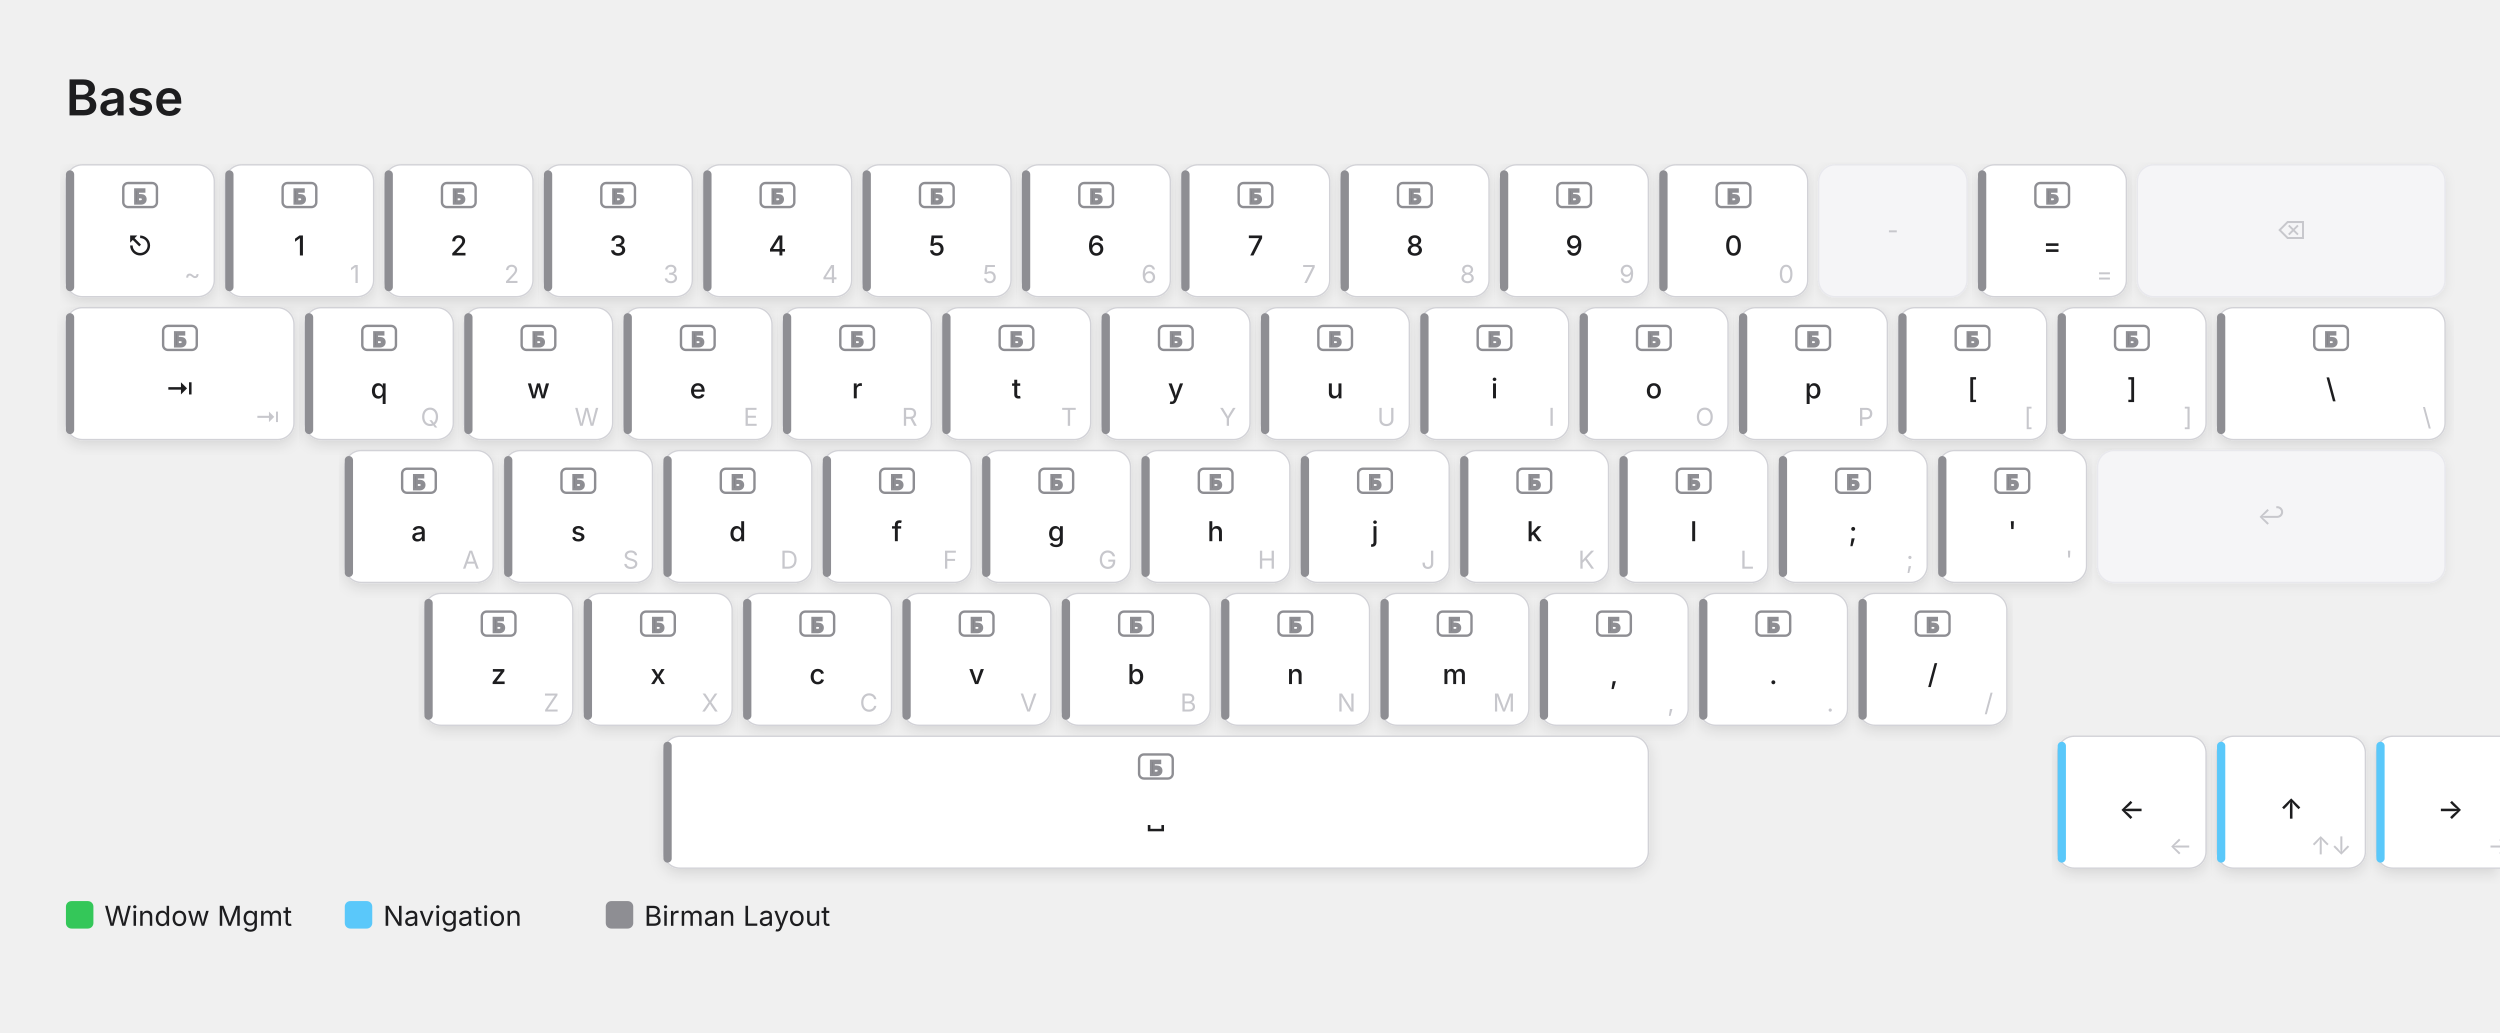
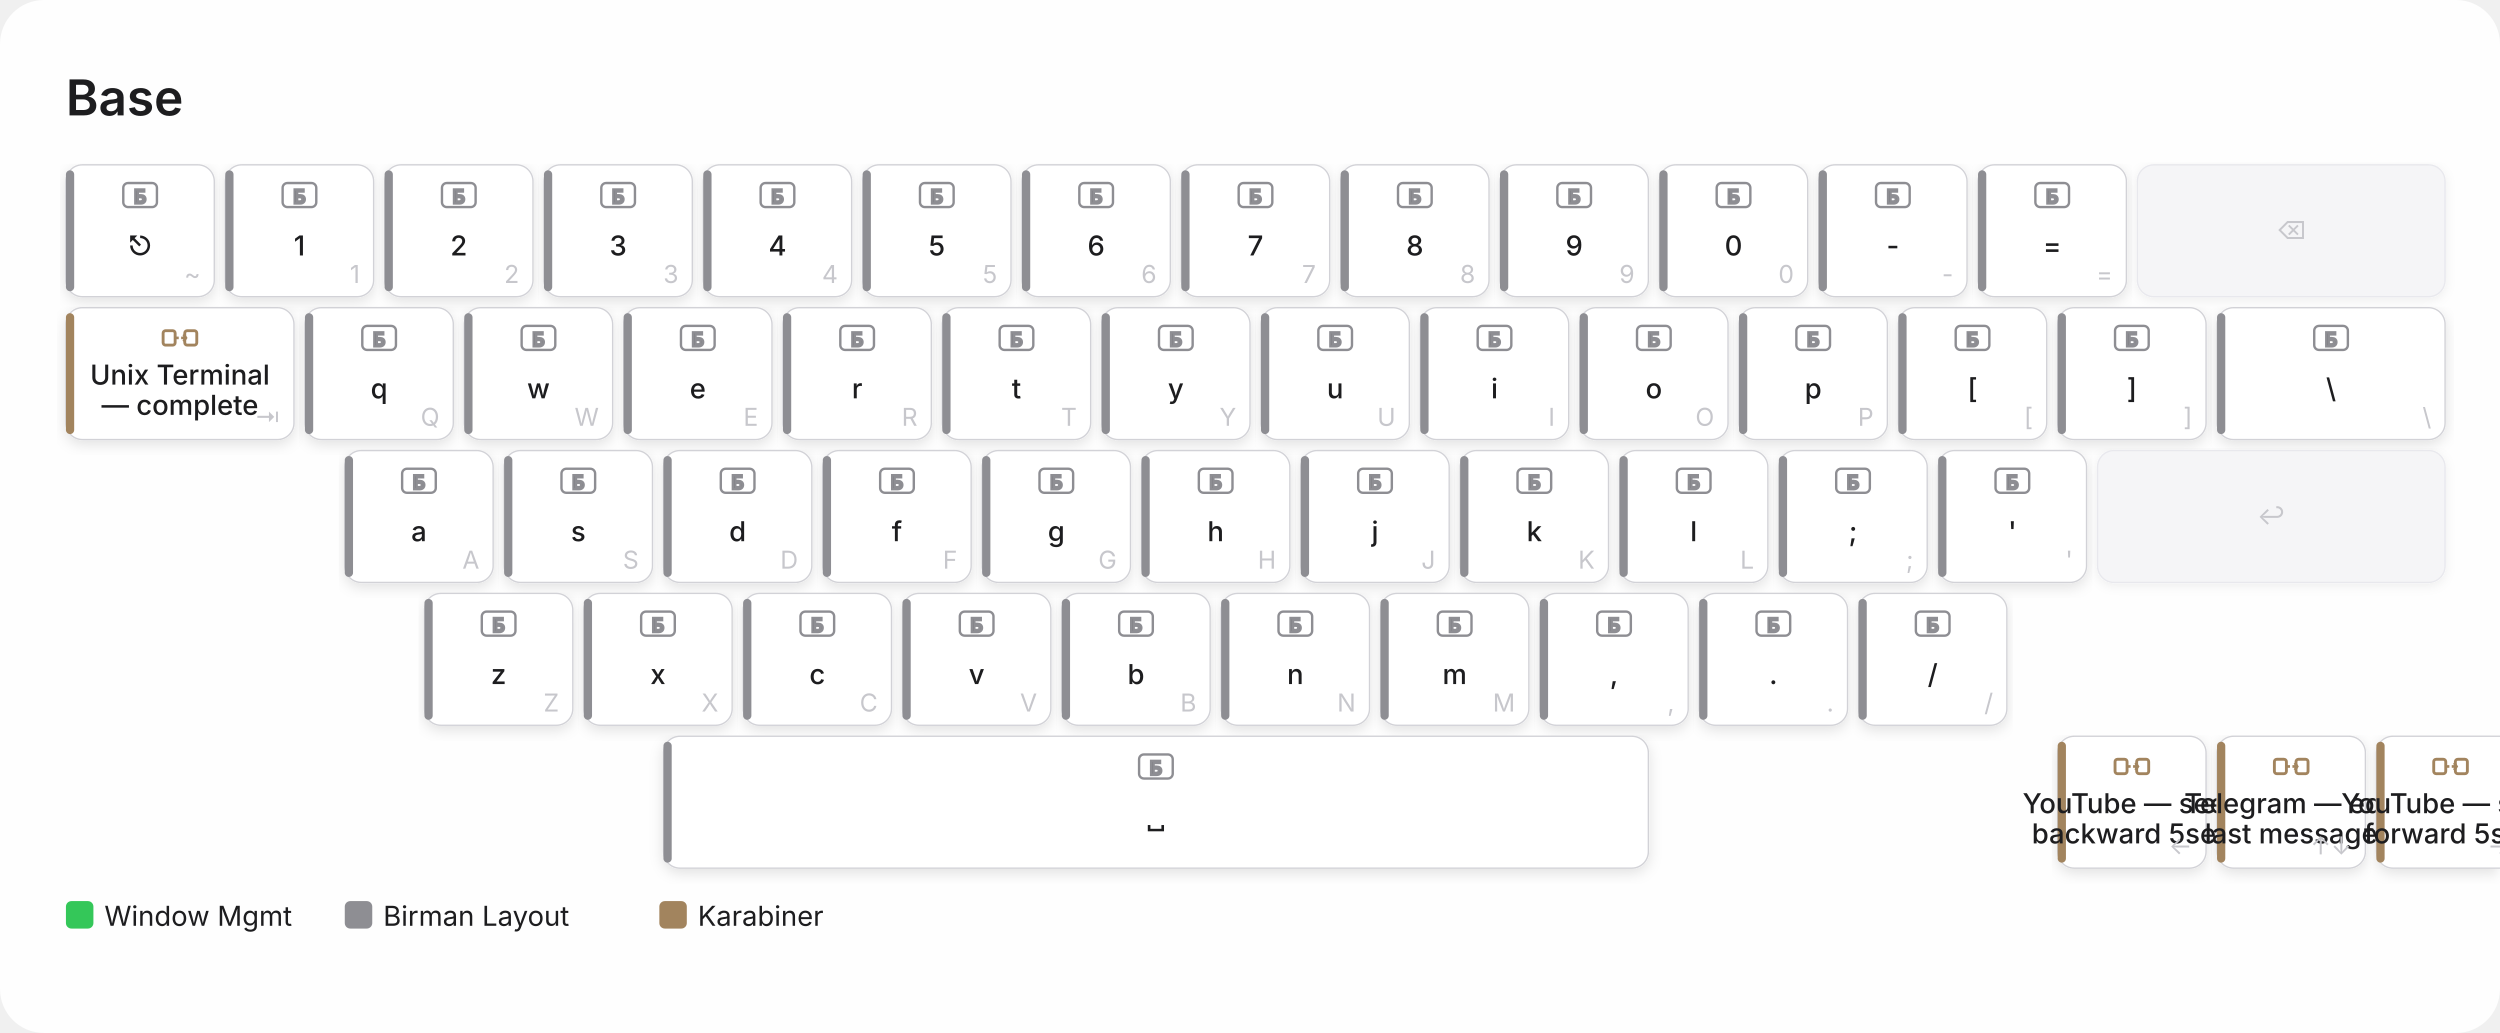
<svg xmlns="http://www.w3.org/2000/svg" width="910" height="376" viewBox="0 0 910 376">
  <defs>
    <filter id="shadow" x="-4%" y="-4%" width="108%" height="116%">
      <feDropShadow dx="0" dy="1" stdDeviation="2" flood-color="#000" flood-opacity="0.07" />
    </filter>
    <filter id="shadow-bound" x="-4%" y="-4%" width="108%" height="116%">
      <feDropShadow dx="0" dy="1.5" stdDeviation="2.5" flood-color="#000" flood-opacity="0.12" />
    </filter>
    <symbol id="apple" viewBox="0 0 16 16">
      <path d="M11.182.008C11.148-.03 9.923.023 8.857 1.18c-1.066 1.156-.902 2.482-.878 2.516s1.52.087 2.475-1.258.762-2.391.728-2.43m3.314 11.733c-.048-.096-2.325-1.234-2.113-3.422s1.675-2.789 1.698-2.854-.597-.79-1.254-1.157a3.7 3.7 0 0 0-1.563-.434c-.108-.003-.483-.095-1.254.116-.508.139-1.653.589-1.968.607-.316.018-1.256-.522-2.267-.665-.647-.125-1.333.131-1.824.328-.49.196-1.422.754-2.074 2.237-.652 1.482-.311 3.83-.067 4.56s.625 1.924 1.273 2.796c.576.984 1.34 1.667 1.659 1.899s1.219.386 1.843.067c.502-.308 1.408-.485 1.766-.472.357.013 1.061.154 1.782.539.571.197 1.111.115 1.652-.105.541-.221 1.324-1.059 2.238-2.758q.52-1.185.473-1.282" />
    </symbol>
    <symbol id="win-icon" viewBox="0 0 16 16">
      <rect x="1" y="2" width="9" height="7" rx="1" fill="none" stroke-width="1.3" />
      <rect x="6" y="7" width="9" height="7" rx="1" fill="none" stroke-width="1.3" />
    </symbol>
    <symbol id="audio-icon" viewBox="0 0 16 16">
      <path d="M7 3L3.5 6H1v4h2.5L7 13V3z" stroke-width="1.2" fill="none" />
      <path d="M10 5.5a3 3 0 010 5M12 3.5a6 6 0 010 9" fill="none" stroke-width="1.2" />
    </symbol>
    <symbol id="birman" viewBox="0 0 16 16">
      <rect x="1" y="3" width="14" height="10" rx="2" fill="none" stroke-width="1" />
      <text x="8" y="11.5" text-anchor="middle" font-size="8" font-weight="600">Б</text>
    </symbol>
+     <symbol id="karabiner-icon" viewBox="0 0 16 16">
+       <rect x="1" y="5" width="5" height="6" rx="1" fill="none" stroke-width="1.2" />
+       <rect x="10" y="5" width="5" height="6" rx="1" fill="none" stroke-width="1.2" />
+       <path d="M6 8h1.5m1 0h1.5M9.5 6.5l1 1.5-1 1.5" fill="none" stroke-width="1.1" />
+     </symbol>
    <style>
    text { font-family: -apple-system, "SF Pro Text", "Helvetica Neue", sans-serif;
           fill: #1d1d1f; }
    .key-label { font-size: 9px; fill: #c7c7cc; }
    .bind-label { font-size: 10px; font-weight: 500; }
    .title { font-size: 18px; font-weight: 600; fill: #1d1d1f; }
    .legend-text { font-size: 10px; fill: #1d1d1f; }
  </style>
  </defs>
+   <rect width="910" height="376" rx="16" fill="white" fill-opacity="0.92" />
  <text x="24" y="42" class="title">Base</text>
  <rect x="24" y="60" width="54" height="48" rx="6" fill="#ffffff" stroke="#d2d2d7" stroke-width="0.5" filter="url(#shadow-bound)" />
  <rect x="24" y="62" width="3" height="44" rx="1.5" fill="#8e8e93" />
  <use href="#birman" x="44.0" y="64" width="14" height="14" fill="#8e8e93" stroke="#8e8e93" />
  <text x="51.0" y="93" text-anchor="middle" class="bind-label" fill="#8e8e93" font-size="10px">⎋</text>
  <text x="73" y="103" text-anchor="end" class="key-label">~</text>
  <rect x="82" y="60" width="54" height="48" rx="6" fill="#ffffff" stroke="#d2d2d7" stroke-width="0.5" filter="url(#shadow-bound)" />
  <rect x="82" y="62" width="3" height="44" rx="1.5" fill="#8e8e93" />
  <use href="#birman" x="102.0" y="64" width="14" height="14" fill="#8e8e93" stroke="#8e8e93" />
  <text x="109.0" y="93" text-anchor="middle" class="bind-label" fill="#8e8e93" font-size="10px">1</text>
  <text x="131" y="103" text-anchor="end" class="key-label">1</text>
  <rect x="140" y="60" width="54" height="48" rx="6" fill="#ffffff" stroke="#d2d2d7" stroke-width="0.5" filter="url(#shadow-bound)" />
  <rect x="140" y="62" width="3" height="44" rx="1.5" fill="#8e8e93" />
  <use href="#birman" x="160.0" y="64" width="14" height="14" fill="#8e8e93" stroke="#8e8e93" />
  <text x="167.0" y="93" text-anchor="middle" class="bind-label" fill="#8e8e93" font-size="10px">2</text>
  <text x="189" y="103" text-anchor="end" class="key-label">2</text>
  <rect x="198" y="60" width="54" height="48" rx="6" fill="#ffffff" stroke="#d2d2d7" stroke-width="0.5" filter="url(#shadow-bound)" />
  <rect x="198" y="62" width="3" height="44" rx="1.5" fill="#8e8e93" />
  <use href="#birman" x="218.0" y="64" width="14" height="14" fill="#8e8e93" stroke="#8e8e93" />
  <text x="225.0" y="93" text-anchor="middle" class="bind-label" fill="#8e8e93" font-size="10px">3</text>
  <text x="247" y="103" text-anchor="end" class="key-label">3</text>
  <rect x="256" y="60" width="54" height="48" rx="6" fill="#ffffff" stroke="#d2d2d7" stroke-width="0.5" filter="url(#shadow-bound)" />
  <rect x="256" y="62" width="3" height="44" rx="1.5" fill="#8e8e93" />
  <use href="#birman" x="276.0" y="64" width="14" height="14" fill="#8e8e93" stroke="#8e8e93" />
  <text x="283.0" y="93" text-anchor="middle" class="bind-label" fill="#8e8e93" font-size="10px">4</text>
  <text x="305" y="103" text-anchor="end" class="key-label">4</text>
  <rect x="314" y="60" width="54" height="48" rx="6" fill="#ffffff" stroke="#d2d2d7" stroke-width="0.5" filter="url(#shadow-bound)" />
  <rect x="314" y="62" width="3" height="44" rx="1.5" fill="#8e8e93" />
  <use href="#birman" x="334.0" y="64" width="14" height="14" fill="#8e8e93" stroke="#8e8e93" />
  <text x="341.0" y="93" text-anchor="middle" class="bind-label" fill="#8e8e93" font-size="10px">5</text>
  <text x="363" y="103" text-anchor="end" class="key-label">5</text>
  <rect x="372" y="60" width="54" height="48" rx="6" fill="#ffffff" stroke="#d2d2d7" stroke-width="0.5" filter="url(#shadow-bound)" />
  <rect x="372" y="62" width="3" height="44" rx="1.5" fill="#8e8e93" />
  <use href="#birman" x="392.0" y="64" width="14" height="14" fill="#8e8e93" stroke="#8e8e93" />
  <text x="399.0" y="93" text-anchor="middle" class="bind-label" fill="#8e8e93" font-size="10px">6</text>
  <text x="421" y="103" text-anchor="end" class="key-label">6</text>
  <rect x="430" y="60" width="54" height="48" rx="6" fill="#ffffff" stroke="#d2d2d7" stroke-width="0.5" filter="url(#shadow-bound)" />
  <rect x="430" y="62" width="3" height="44" rx="1.5" fill="#8e8e93" />
  <use href="#birman" x="450.0" y="64" width="14" height="14" fill="#8e8e93" stroke="#8e8e93" />
  <text x="457.0" y="93" text-anchor="middle" class="bind-label" fill="#8e8e93" font-size="10px">7</text>
  <text x="479" y="103" text-anchor="end" class="key-label">7</text>
  <rect x="488" y="60" width="54" height="48" rx="6" fill="#ffffff" stroke="#d2d2d7" stroke-width="0.5" filter="url(#shadow-bound)" />
  <rect x="488" y="62" width="3" height="44" rx="1.5" fill="#8e8e93" />
  <use href="#birman" x="508.0" y="64" width="14" height="14" fill="#8e8e93" stroke="#8e8e93" />
  <text x="515.0" y="93" text-anchor="middle" class="bind-label" fill="#8e8e93" font-size="10px">8</text>
  <text x="537" y="103" text-anchor="end" class="key-label">8</text>
  <rect x="546" y="60" width="54" height="48" rx="6" fill="#ffffff" stroke="#d2d2d7" stroke-width="0.5" filter="url(#shadow-bound)" />
  <rect x="546" y="62" width="3" height="44" rx="1.5" fill="#8e8e93" />
  <use href="#birman" x="566.0" y="64" width="14" height="14" fill="#8e8e93" stroke="#8e8e93" />
  <text x="573.0" y="93" text-anchor="middle" class="bind-label" fill="#8e8e93" font-size="10px">9</text>
  <text x="595" y="103" text-anchor="end" class="key-label">9</text>
  <rect x="604" y="60" width="54" height="48" rx="6" fill="#ffffff" stroke="#d2d2d7" stroke-width="0.5" filter="url(#shadow-bound)" />
  <rect x="604" y="62" width="3" height="44" rx="1.5" fill="#8e8e93" />
  <use href="#birman" x="624.0" y="64" width="14" height="14" fill="#8e8e93" stroke="#8e8e93" />
  <text x="631.0" y="93" text-anchor="middle" class="bind-label" fill="#8e8e93" font-size="10px">0</text>
  <text x="653" y="103" text-anchor="end" class="key-label">0</text>
-   <rect x="662" y="60" width="54" height="48" rx="6" fill="#f5f5f7" stroke="#e8e8ed" stroke-width="0.5" filter="url(#shadow)" />
-   <text x="689.0" y="87.0" text-anchor="middle" class="key-label">-</text>
+   <rect x="662" y="60" width="54" height="48" rx="6" fill="#ffffff" stroke="#d2d2d7" stroke-width="0.5" filter="url(#shadow-bound)" />
+   <rect x="662" y="62" width="3" height="44" rx="1.5" fill="#8e8e93" />
+   <use href="#birman" x="682.0" y="64" width="14" height="14" fill="#8e8e93" stroke="#8e8e93" />
+   <text x="689.0" y="93" text-anchor="middle" class="bind-label" fill="#8e8e93" font-size="10px">-</text>
+   <text x="711" y="103" text-anchor="end" class="key-label">-</text>
  <rect x="720" y="60" width="54" height="48" rx="6" fill="#ffffff" stroke="#d2d2d7" stroke-width="0.5" filter="url(#shadow-bound)" />
  <rect x="720" y="62" width="3" height="44" rx="1.5" fill="#8e8e93" />
  <use href="#birman" x="740.0" y="64" width="14" height="14" fill="#8e8e93" stroke="#8e8e93" />
  <text x="747.0" y="93" text-anchor="middle" class="bind-label" fill="#8e8e93" font-size="10px">=</text>
  <text x="769" y="103" text-anchor="end" class="key-label">=</text>
  <rect x="778" y="60" width="112" height="48" rx="6" fill="#f5f5f7" stroke="#e8e8ed" stroke-width="0.5" filter="url(#shadow)" />
  <text x="834.0" y="87.0" text-anchor="middle" class="key-label">⌫</text>
  <rect x="24" y="112" width="83.0" height="48" rx="6" fill="#ffffff" stroke="#d2d2d7" stroke-width="0.5" filter="url(#shadow-bound)" />
-   <rect x="24" y="114" width="3" height="44" rx="1.5" fill="#8e8e93" />
-   <use href="#birman" x="58.5" y="116" width="14" height="14" fill="#8e8e93" stroke="#8e8e93" />
-   <text x="65.5" y="145" text-anchor="middle" class="bind-label" fill="#8e8e93" font-size="10px">⇥</text>
+   <rect x="24" y="114" width="3" height="44" rx="1.5" fill="#a2845e" />
+   <use href="#karabiner-icon" x="58.5" y="116" width="14" height="14" fill="#a2845e" stroke="#a2845e" />
+   <text x="65.5" y="140" text-anchor="middle" class="bind-label" fill="#a2845e" font-size="8px">Unix Terminal</text>
+   <text x="65.5" y="151" text-anchor="middle" class="bind-label" fill="#a2845e" font-size="8px">— complete</text>
  <text x="102.0" y="155" text-anchor="end" class="key-label">⇥</text>
  <rect x="111.0" y="112" width="54" height="48" rx="6" fill="#ffffff" stroke="#d2d2d7" stroke-width="0.5" filter="url(#shadow-bound)" />
  <rect x="111.0" y="114" width="3" height="44" rx="1.5" fill="#8e8e93" />
  <use href="#birman" x="131.0" y="116" width="14" height="14" fill="#8e8e93" stroke="#8e8e93" />
  <text x="138.0" y="145" text-anchor="middle" class="bind-label" fill="#8e8e93" font-size="10px">q</text>
  <text x="160.0" y="155" text-anchor="end" class="key-label">Q</text>
  <rect x="169.0" y="112" width="54" height="48" rx="6" fill="#ffffff" stroke="#d2d2d7" stroke-width="0.5" filter="url(#shadow-bound)" />
  <rect x="169.0" y="114" width="3" height="44" rx="1.5" fill="#8e8e93" />
  <use href="#birman" x="189.0" y="116" width="14" height="14" fill="#8e8e93" stroke="#8e8e93" />
  <text x="196.0" y="145" text-anchor="middle" class="bind-label" fill="#8e8e93" font-size="10px">w</text>
  <text x="218.0" y="155" text-anchor="end" class="key-label">W</text>
  <rect x="227.0" y="112" width="54" height="48" rx="6" fill="#ffffff" stroke="#d2d2d7" stroke-width="0.5" filter="url(#shadow-bound)" />
  <rect x="227.0" y="114" width="3" height="44" rx="1.5" fill="#8e8e93" />
  <use href="#birman" x="247.0" y="116" width="14" height="14" fill="#8e8e93" stroke="#8e8e93" />
  <text x="254.0" y="145" text-anchor="middle" class="bind-label" fill="#8e8e93" font-size="10px">e</text>
  <text x="276.0" y="155" text-anchor="end" class="key-label">E</text>
  <rect x="285.0" y="112" width="54" height="48" rx="6" fill="#ffffff" stroke="#d2d2d7" stroke-width="0.5" filter="url(#shadow-bound)" />
  <rect x="285.0" y="114" width="3" height="44" rx="1.5" fill="#8e8e93" />
  <use href="#birman" x="305.0" y="116" width="14" height="14" fill="#8e8e93" stroke="#8e8e93" />
  <text x="312.0" y="145" text-anchor="middle" class="bind-label" fill="#8e8e93" font-size="10px">r</text>
  <text x="334.0" y="155" text-anchor="end" class="key-label">R</text>
  <rect x="343.0" y="112" width="54" height="48" rx="6" fill="#ffffff" stroke="#d2d2d7" stroke-width="0.5" filter="url(#shadow-bound)" />
  <rect x="343.0" y="114" width="3" height="44" rx="1.5" fill="#8e8e93" />
  <use href="#birman" x="363.0" y="116" width="14" height="14" fill="#8e8e93" stroke="#8e8e93" />
  <text x="370.0" y="145" text-anchor="middle" class="bind-label" fill="#8e8e93" font-size="10px">t</text>
  <text x="392.0" y="155" text-anchor="end" class="key-label">T</text>
  <rect x="401.0" y="112" width="54" height="48" rx="6" fill="#ffffff" stroke="#d2d2d7" stroke-width="0.5" filter="url(#shadow-bound)" />
  <rect x="401.0" y="114" width="3" height="44" rx="1.5" fill="#8e8e93" />
  <use href="#birman" x="421.0" y="116" width="14" height="14" fill="#8e8e93" stroke="#8e8e93" />
  <text x="428.0" y="145" text-anchor="middle" class="bind-label" fill="#8e8e93" font-size="10px">y</text>
  <text x="450.0" y="155" text-anchor="end" class="key-label">Y</text>
  <rect x="459.0" y="112" width="54" height="48" rx="6" fill="#ffffff" stroke="#d2d2d7" stroke-width="0.5" filter="url(#shadow-bound)" />
  <rect x="459.0" y="114" width="3" height="44" rx="1.5" fill="#8e8e93" />
  <use href="#birman" x="479.0" y="116" width="14" height="14" fill="#8e8e93" stroke="#8e8e93" />
  <text x="486.0" y="145" text-anchor="middle" class="bind-label" fill="#8e8e93" font-size="10px">u</text>
  <text x="508.0" y="155" text-anchor="end" class="key-label">U</text>
  <rect x="517.0" y="112" width="54" height="48" rx="6" fill="#ffffff" stroke="#d2d2d7" stroke-width="0.5" filter="url(#shadow-bound)" />
  <rect x="517.0" y="114" width="3" height="44" rx="1.5" fill="#8e8e93" />
  <use href="#birman" x="537.0" y="116" width="14" height="14" fill="#8e8e93" stroke="#8e8e93" />
  <text x="544.0" y="145" text-anchor="middle" class="bind-label" fill="#8e8e93" font-size="10px">i</text>
  <text x="566.0" y="155" text-anchor="end" class="key-label">I</text>
  <rect x="575.0" y="112" width="54" height="48" rx="6" fill="#ffffff" stroke="#d2d2d7" stroke-width="0.5" filter="url(#shadow-bound)" />
  <rect x="575.0" y="114" width="3" height="44" rx="1.5" fill="#8e8e93" />
  <use href="#birman" x="595.0" y="116" width="14" height="14" fill="#8e8e93" stroke="#8e8e93" />
  <text x="602.0" y="145" text-anchor="middle" class="bind-label" fill="#8e8e93" font-size="10px">o</text>
  <text x="624.0" y="155" text-anchor="end" class="key-label">O</text>
  <rect x="633.0" y="112" width="54" height="48" rx="6" fill="#ffffff" stroke="#d2d2d7" stroke-width="0.5" filter="url(#shadow-bound)" />
  <rect x="633.0" y="114" width="3" height="44" rx="1.5" fill="#8e8e93" />
  <use href="#birman" x="653.0" y="116" width="14" height="14" fill="#8e8e93" stroke="#8e8e93" />
  <text x="660.0" y="145" text-anchor="middle" class="bind-label" fill="#8e8e93" font-size="10px">p</text>
  <text x="682.0" y="155" text-anchor="end" class="key-label">P</text>
  <rect x="691.0" y="112" width="54" height="48" rx="6" fill="#ffffff" stroke="#d2d2d7" stroke-width="0.5" filter="url(#shadow-bound)" />
  <rect x="691.0" y="114" width="3" height="44" rx="1.5" fill="#8e8e93" />
  <use href="#birman" x="711.0" y="116" width="14" height="14" fill="#8e8e93" stroke="#8e8e93" />
  <text x="718.0" y="145" text-anchor="middle" class="bind-label" fill="#8e8e93" font-size="10px">[</text>
  <text x="740.0" y="155" text-anchor="end" class="key-label">[</text>
  <rect x="749.0" y="112" width="54" height="48" rx="6" fill="#ffffff" stroke="#d2d2d7" stroke-width="0.5" filter="url(#shadow-bound)" />
  <rect x="749.0" y="114" width="3" height="44" rx="1.5" fill="#8e8e93" />
  <use href="#birman" x="769.0" y="116" width="14" height="14" fill="#8e8e93" stroke="#8e8e93" />
  <text x="776.0" y="145" text-anchor="middle" class="bind-label" fill="#8e8e93" font-size="10px">]</text>
  <text x="798.0" y="155" text-anchor="end" class="key-label">]</text>
  <rect x="807.0" y="112" width="83.0" height="48" rx="6" fill="#ffffff" stroke="#d2d2d7" stroke-width="0.5" filter="url(#shadow-bound)" />
  <rect x="807.0" y="114" width="3" height="44" rx="1.5" fill="#8e8e93" />
  <use href="#birman" x="841.5" y="116" width="14" height="14" fill="#8e8e93" stroke="#8e8e93" />
  <text x="848.5" y="145" text-anchor="middle" class="bind-label" fill="#8e8e93" font-size="10px">\</text>
  <text x="885.0" y="155" text-anchor="end" class="key-label">\</text>
  <rect x="125.5" y="164" width="54" height="48" rx="6" fill="#ffffff" stroke="#d2d2d7" stroke-width="0.5" filter="url(#shadow-bound)" />
  <rect x="125.5" y="166" width="3" height="44" rx="1.5" fill="#8e8e93" />
  <use href="#birman" x="145.5" y="168" width="14" height="14" fill="#8e8e93" stroke="#8e8e93" />
  <text x="152.5" y="197" text-anchor="middle" class="bind-label" fill="#8e8e93" font-size="10px">a</text>
  <text x="174.5" y="207" text-anchor="end" class="key-label">A</text>
  <rect x="183.5" y="164" width="54" height="48" rx="6" fill="#ffffff" stroke="#d2d2d7" stroke-width="0.5" filter="url(#shadow-bound)" />
  <rect x="183.5" y="166" width="3" height="44" rx="1.5" fill="#8e8e93" />
  <use href="#birman" x="203.5" y="168" width="14" height="14" fill="#8e8e93" stroke="#8e8e93" />
  <text x="210.5" y="197" text-anchor="middle" class="bind-label" fill="#8e8e93" font-size="10px">s</text>
  <text x="232.5" y="207" text-anchor="end" class="key-label">S</text>
  <rect x="241.5" y="164" width="54" height="48" rx="6" fill="#ffffff" stroke="#d2d2d7" stroke-width="0.5" filter="url(#shadow-bound)" />
  <rect x="241.5" y="166" width="3" height="44" rx="1.5" fill="#8e8e93" />
  <use href="#birman" x="261.5" y="168" width="14" height="14" fill="#8e8e93" stroke="#8e8e93" />
  <text x="268.5" y="197" text-anchor="middle" class="bind-label" fill="#8e8e93" font-size="10px">d</text>
  <text x="290.5" y="207" text-anchor="end" class="key-label">D</text>
  <rect x="299.5" y="164" width="54" height="48" rx="6" fill="#ffffff" stroke="#d2d2d7" stroke-width="0.5" filter="url(#shadow-bound)" />
  <rect x="299.5" y="166" width="3" height="44" rx="1.5" fill="#8e8e93" />
  <use href="#birman" x="319.5" y="168" width="14" height="14" fill="#8e8e93" stroke="#8e8e93" />
  <text x="326.5" y="197" text-anchor="middle" class="bind-label" fill="#8e8e93" font-size="10px">f</text>
  <text x="348.5" y="207" text-anchor="end" class="key-label">F</text>
  <rect x="357.5" y="164" width="54" height="48" rx="6" fill="#ffffff" stroke="#d2d2d7" stroke-width="0.5" filter="url(#shadow-bound)" />
  <rect x="357.5" y="166" width="3" height="44" rx="1.5" fill="#8e8e93" />
  <use href="#birman" x="377.5" y="168" width="14" height="14" fill="#8e8e93" stroke="#8e8e93" />
  <text x="384.5" y="197" text-anchor="middle" class="bind-label" fill="#8e8e93" font-size="10px">g</text>
  <text x="406.5" y="207" text-anchor="end" class="key-label">G</text>
  <rect x="415.5" y="164" width="54" height="48" rx="6" fill="#ffffff" stroke="#d2d2d7" stroke-width="0.5" filter="url(#shadow-bound)" />
  <rect x="415.5" y="166" width="3" height="44" rx="1.5" fill="#8e8e93" />
  <use href="#birman" x="435.5" y="168" width="14" height="14" fill="#8e8e93" stroke="#8e8e93" />
  <text x="442.5" y="197" text-anchor="middle" class="bind-label" fill="#8e8e93" font-size="10px">h</text>
  <text x="464.5" y="207" text-anchor="end" class="key-label">H</text>
  <rect x="473.5" y="164" width="54" height="48" rx="6" fill="#ffffff" stroke="#d2d2d7" stroke-width="0.5" filter="url(#shadow-bound)" />
  <rect x="473.5" y="166" width="3" height="44" rx="1.5" fill="#8e8e93" />
  <use href="#birman" x="493.5" y="168" width="14" height="14" fill="#8e8e93" stroke="#8e8e93" />
  <text x="500.5" y="197" text-anchor="middle" class="bind-label" fill="#8e8e93" font-size="10px">j</text>
  <text x="522.5" y="207" text-anchor="end" class="key-label">J</text>
  <rect x="531.5" y="164" width="54" height="48" rx="6" fill="#ffffff" stroke="#d2d2d7" stroke-width="0.5" filter="url(#shadow-bound)" />
  <rect x="531.5" y="166" width="3" height="44" rx="1.5" fill="#8e8e93" />
  <use href="#birman" x="551.5" y="168" width="14" height="14" fill="#8e8e93" stroke="#8e8e93" />
  <text x="558.5" y="197" text-anchor="middle" class="bind-label" fill="#8e8e93" font-size="10px">k</text>
  <text x="580.5" y="207" text-anchor="end" class="key-label">K</text>
  <rect x="589.5" y="164" width="54" height="48" rx="6" fill="#ffffff" stroke="#d2d2d7" stroke-width="0.5" filter="url(#shadow-bound)" />
  <rect x="589.5" y="166" width="3" height="44" rx="1.5" fill="#8e8e93" />
  <use href="#birman" x="609.5" y="168" width="14" height="14" fill="#8e8e93" stroke="#8e8e93" />
  <text x="616.5" y="197" text-anchor="middle" class="bind-label" fill="#8e8e93" font-size="10px">l</text>
  <text x="638.5" y="207" text-anchor="end" class="key-label">L</text>
  <rect x="647.5" y="164" width="54" height="48" rx="6" fill="#ffffff" stroke="#d2d2d7" stroke-width="0.5" filter="url(#shadow-bound)" />
  <rect x="647.5" y="166" width="3" height="44" rx="1.5" fill="#8e8e93" />
  <use href="#birman" x="667.5" y="168" width="14" height="14" fill="#8e8e93" stroke="#8e8e93" />
  <text x="674.5" y="197" text-anchor="middle" class="bind-label" fill="#8e8e93" font-size="10px">;</text>
  <text x="696.5" y="207" text-anchor="end" class="key-label">;</text>
  <rect x="705.5" y="164" width="54" height="48" rx="6" fill="#ffffff" stroke="#d2d2d7" stroke-width="0.5" filter="url(#shadow-bound)" />
  <rect x="705.5" y="166" width="3" height="44" rx="1.5" fill="#8e8e93" />
  <use href="#birman" x="725.5" y="168" width="14" height="14" fill="#8e8e93" stroke="#8e8e93" />
  <text x="732.5" y="197" text-anchor="middle" class="bind-label" fill="#8e8e93" font-size="10px">'</text>
  <text x="754.5" y="207" text-anchor="end" class="key-label">'</text>
  <rect x="763.5" y="164" width="126.5" height="48" rx="6" fill="#f5f5f7" stroke="#e8e8ed" stroke-width="0.5" filter="url(#shadow)" />
  <text x="826.75" y="191.0" text-anchor="middle" class="key-label">↩</text>
  <rect x="154.5" y="216" width="54" height="48" rx="6" fill="#ffffff" stroke="#d2d2d7" stroke-width="0.5" filter="url(#shadow-bound)" />
  <rect x="154.5" y="218" width="3" height="44" rx="1.5" fill="#8e8e93" />
  <use href="#birman" x="174.5" y="220" width="14" height="14" fill="#8e8e93" stroke="#8e8e93" />
  <text x="181.5" y="249" text-anchor="middle" class="bind-label" fill="#8e8e93" font-size="10px">z</text>
  <text x="203.5" y="259" text-anchor="end" class="key-label">Z</text>
  <rect x="212.5" y="216" width="54" height="48" rx="6" fill="#ffffff" stroke="#d2d2d7" stroke-width="0.5" filter="url(#shadow-bound)" />
  <rect x="212.5" y="218" width="3" height="44" rx="1.5" fill="#8e8e93" />
  <use href="#birman" x="232.5" y="220" width="14" height="14" fill="#8e8e93" stroke="#8e8e93" />
  <text x="239.5" y="249" text-anchor="middle" class="bind-label" fill="#8e8e93" font-size="10px">x</text>
  <text x="261.5" y="259" text-anchor="end" class="key-label">X</text>
  <rect x="270.5" y="216" width="54" height="48" rx="6" fill="#ffffff" stroke="#d2d2d7" stroke-width="0.5" filter="url(#shadow-bound)" />
  <rect x="270.5" y="218" width="3" height="44" rx="1.5" fill="#8e8e93" />
  <use href="#birman" x="290.5" y="220" width="14" height="14" fill="#8e8e93" stroke="#8e8e93" />
  <text x="297.5" y="249" text-anchor="middle" class="bind-label" fill="#8e8e93" font-size="10px">c</text>
  <text x="319.5" y="259" text-anchor="end" class="key-label">C</text>
  <rect x="328.5" y="216" width="54" height="48" rx="6" fill="#ffffff" stroke="#d2d2d7" stroke-width="0.5" filter="url(#shadow-bound)" />
  <rect x="328.5" y="218" width="3" height="44" rx="1.5" fill="#8e8e93" />
  <use href="#birman" x="348.5" y="220" width="14" height="14" fill="#8e8e93" stroke="#8e8e93" />
  <text x="355.5" y="249" text-anchor="middle" class="bind-label" fill="#8e8e93" font-size="10px">v</text>
  <text x="377.5" y="259" text-anchor="end" class="key-label">V</text>
  <rect x="386.5" y="216" width="54" height="48" rx="6" fill="#ffffff" stroke="#d2d2d7" stroke-width="0.5" filter="url(#shadow-bound)" />
  <rect x="386.5" y="218" width="3" height="44" rx="1.5" fill="#8e8e93" />
  <use href="#birman" x="406.5" y="220" width="14" height="14" fill="#8e8e93" stroke="#8e8e93" />
  <text x="413.5" y="249" text-anchor="middle" class="bind-label" fill="#8e8e93" font-size="10px">b</text>
  <text x="435.5" y="259" text-anchor="end" class="key-label">B</text>
  <rect x="444.5" y="216" width="54" height="48" rx="6" fill="#ffffff" stroke="#d2d2d7" stroke-width="0.5" filter="url(#shadow-bound)" />
  <rect x="444.5" y="218" width="3" height="44" rx="1.5" fill="#8e8e93" />
  <use href="#birman" x="464.5" y="220" width="14" height="14" fill="#8e8e93" stroke="#8e8e93" />
  <text x="471.5" y="249" text-anchor="middle" class="bind-label" fill="#8e8e93" font-size="10px">n</text>
  <text x="493.5" y="259" text-anchor="end" class="key-label">N</text>
  <rect x="502.5" y="216" width="54" height="48" rx="6" fill="#ffffff" stroke="#d2d2d7" stroke-width="0.5" filter="url(#shadow-bound)" />
  <rect x="502.5" y="218" width="3" height="44" rx="1.5" fill="#8e8e93" />
  <use href="#birman" x="522.5" y="220" width="14" height="14" fill="#8e8e93" stroke="#8e8e93" />
  <text x="529.5" y="249" text-anchor="middle" class="bind-label" fill="#8e8e93" font-size="10px">m</text>
  <text x="551.5" y="259" text-anchor="end" class="key-label">M</text>
  <rect x="560.5" y="216" width="54" height="48" rx="6" fill="#ffffff" stroke="#d2d2d7" stroke-width="0.5" filter="url(#shadow-bound)" />
  <rect x="560.5" y="218" width="3" height="44" rx="1.5" fill="#8e8e93" />
  <use href="#birman" x="580.5" y="220" width="14" height="14" fill="#8e8e93" stroke="#8e8e93" />
  <text x="587.5" y="249" text-anchor="middle" class="bind-label" fill="#8e8e93" font-size="10px">,</text>
  <text x="609.5" y="259" text-anchor="end" class="key-label">,</text>
  <rect x="618.5" y="216" width="54" height="48" rx="6" fill="#ffffff" stroke="#d2d2d7" stroke-width="0.5" filter="url(#shadow-bound)" />
  <rect x="618.5" y="218" width="3" height="44" rx="1.5" fill="#8e8e93" />
  <use href="#birman" x="638.5" y="220" width="14" height="14" fill="#8e8e93" stroke="#8e8e93" />
  <text x="645.5" y="249" text-anchor="middle" class="bind-label" fill="#8e8e93" font-size="10px">.</text>
  <text x="667.5" y="259" text-anchor="end" class="key-label">.</text>
  <rect x="676.5" y="216" width="54" height="48" rx="6" fill="#ffffff" stroke="#d2d2d7" stroke-width="0.5" filter="url(#shadow-bound)" />
  <rect x="676.5" y="218" width="3" height="44" rx="1.5" fill="#8e8e93" />
  <use href="#birman" x="696.5" y="220" width="14" height="14" fill="#8e8e93" stroke="#8e8e93" />
  <text x="703.5" y="249" text-anchor="middle" class="bind-label" fill="#8e8e93" font-size="10px">/</text>
  <text x="725.5" y="259" text-anchor="end" class="key-label">/</text>
  <rect x="241.5" y="268" width="358.5" height="48" rx="6" fill="#ffffff" stroke="#d2d2d7" stroke-width="0.5" filter="url(#shadow-bound)" />
  <rect x="241.5" y="270" width="3" height="44" rx="1.5" fill="#8e8e93" />
  <use href="#birman" x="413.75" y="272" width="14" height="14" fill="#8e8e93" stroke="#8e8e93" />
  <text x="420.75" y="301" text-anchor="middle" class="bind-label" fill="#8e8e93" font-size="10px">␣</text>
  <text x="595.0" y="311" text-anchor="end" class="key-label" />
  <rect x="749.0" y="268" width="54" height="48" rx="6" fill="#ffffff" stroke="#d2d2d7" stroke-width="0.5" filter="url(#shadow-bound)" />
-   <rect x="749.0" y="270" width="3" height="44" rx="1.5" fill="#5ac8fa" />
-   <text x="776.0" y="298.0" text-anchor="middle" class="bind-label" fill="#5ac8fa" font-size="18px">←</text>
+   <rect x="749.0" y="270" width="3" height="44" rx="1.5" fill="#a2845e" />
+   <use href="#karabiner-icon" x="769.0" y="272" width="14" height="14" fill="#a2845e" stroke="#a2845e" />
+   <text x="776.0" y="296" text-anchor="middle" class="bind-label" fill="#a2845e" font-size="8px">YouTube — seek</text>
+   <text x="776.0" y="307" text-anchor="middle" class="bind-label" fill="#a2845e" font-size="8px">backward 5sec</text>
  <text x="798.0" y="311" text-anchor="end" class="key-label">←</text>
  <rect x="807.0" y="268" width="54" height="48" rx="6" fill="#ffffff" stroke="#d2d2d7" stroke-width="0.5" filter="url(#shadow-bound)" />
-   <rect x="807.0" y="270" width="3" height="44" rx="1.5" fill="#5ac8fa" />
-   <text x="834.0" y="298.0" text-anchor="middle" class="bind-label" fill="#5ac8fa" font-size="18px">↑</text>
+   <rect x="807.0" y="270" width="3" height="44" rx="1.5" fill="#a2845e" />
+   <use href="#karabiner-icon" x="827.0" y="272" width="14" height="14" fill="#a2845e" stroke="#a2845e" />
+   <text x="834.0" y="296" text-anchor="middle" class="bind-label" fill="#a2845e" font-size="8px">Telegram — edit</text>
+   <text x="834.0" y="307" text-anchor="middle" class="bind-label" fill="#a2845e" font-size="8px">last message</text>
  <text x="856.0" y="311" text-anchor="end" class="key-label">↑↓</text>
  <rect x="865.0" y="268" width="54" height="48" rx="6" fill="#ffffff" stroke="#d2d2d7" stroke-width="0.5" filter="url(#shadow-bound)" />
-   <rect x="865.0" y="270" width="3" height="44" rx="1.5" fill="#5ac8fa" />
-   <text x="892.0" y="298.0" text-anchor="middle" class="bind-label" fill="#5ac8fa" font-size="18px">→</text>
+   <rect x="865.0" y="270" width="3" height="44" rx="1.5" fill="#a2845e" />
+   <use href="#karabiner-icon" x="885.0" y="272" width="14" height="14" fill="#a2845e" stroke="#a2845e" />
+   <text x="892.0" y="296" text-anchor="middle" class="bind-label" fill="#a2845e" font-size="8px">YouTube — seek</text>
+   <text x="892.0" y="307" text-anchor="middle" class="bind-label" fill="#a2845e" font-size="8px">forward 5sec</text>
  <text x="914.0" y="311" text-anchor="end" class="key-label">→</text>
  <rect x="24" y="328" width="10" height="10" rx="2" fill="#34c759" />
  <text x="38" y="337" class="legend-text">Window Mgmt</text>
-   <rect x="125.5" y="328" width="10" height="10" rx="2" fill="#5ac8fa" />
-   <text x="139.5" y="337" class="legend-text">Navigation</text>
-   <rect x="220.5" y="328" width="10" height="10" rx="2" fill="#8e8e93" />
-   <text x="234.5" y="337" class="legend-text">Birman Layout</text>
+   <rect x="125.5" y="328" width="10" height="10" rx="2" fill="#8e8e93" />
+   <text x="139.5" y="337" class="legend-text">Birman Layout</text>
+   <rect x="240.0" y="328" width="10" height="10" rx="2" fill="#a2845e" />
+   <text x="254.0" y="337" class="legend-text">Karabiner</text>
</svg>
